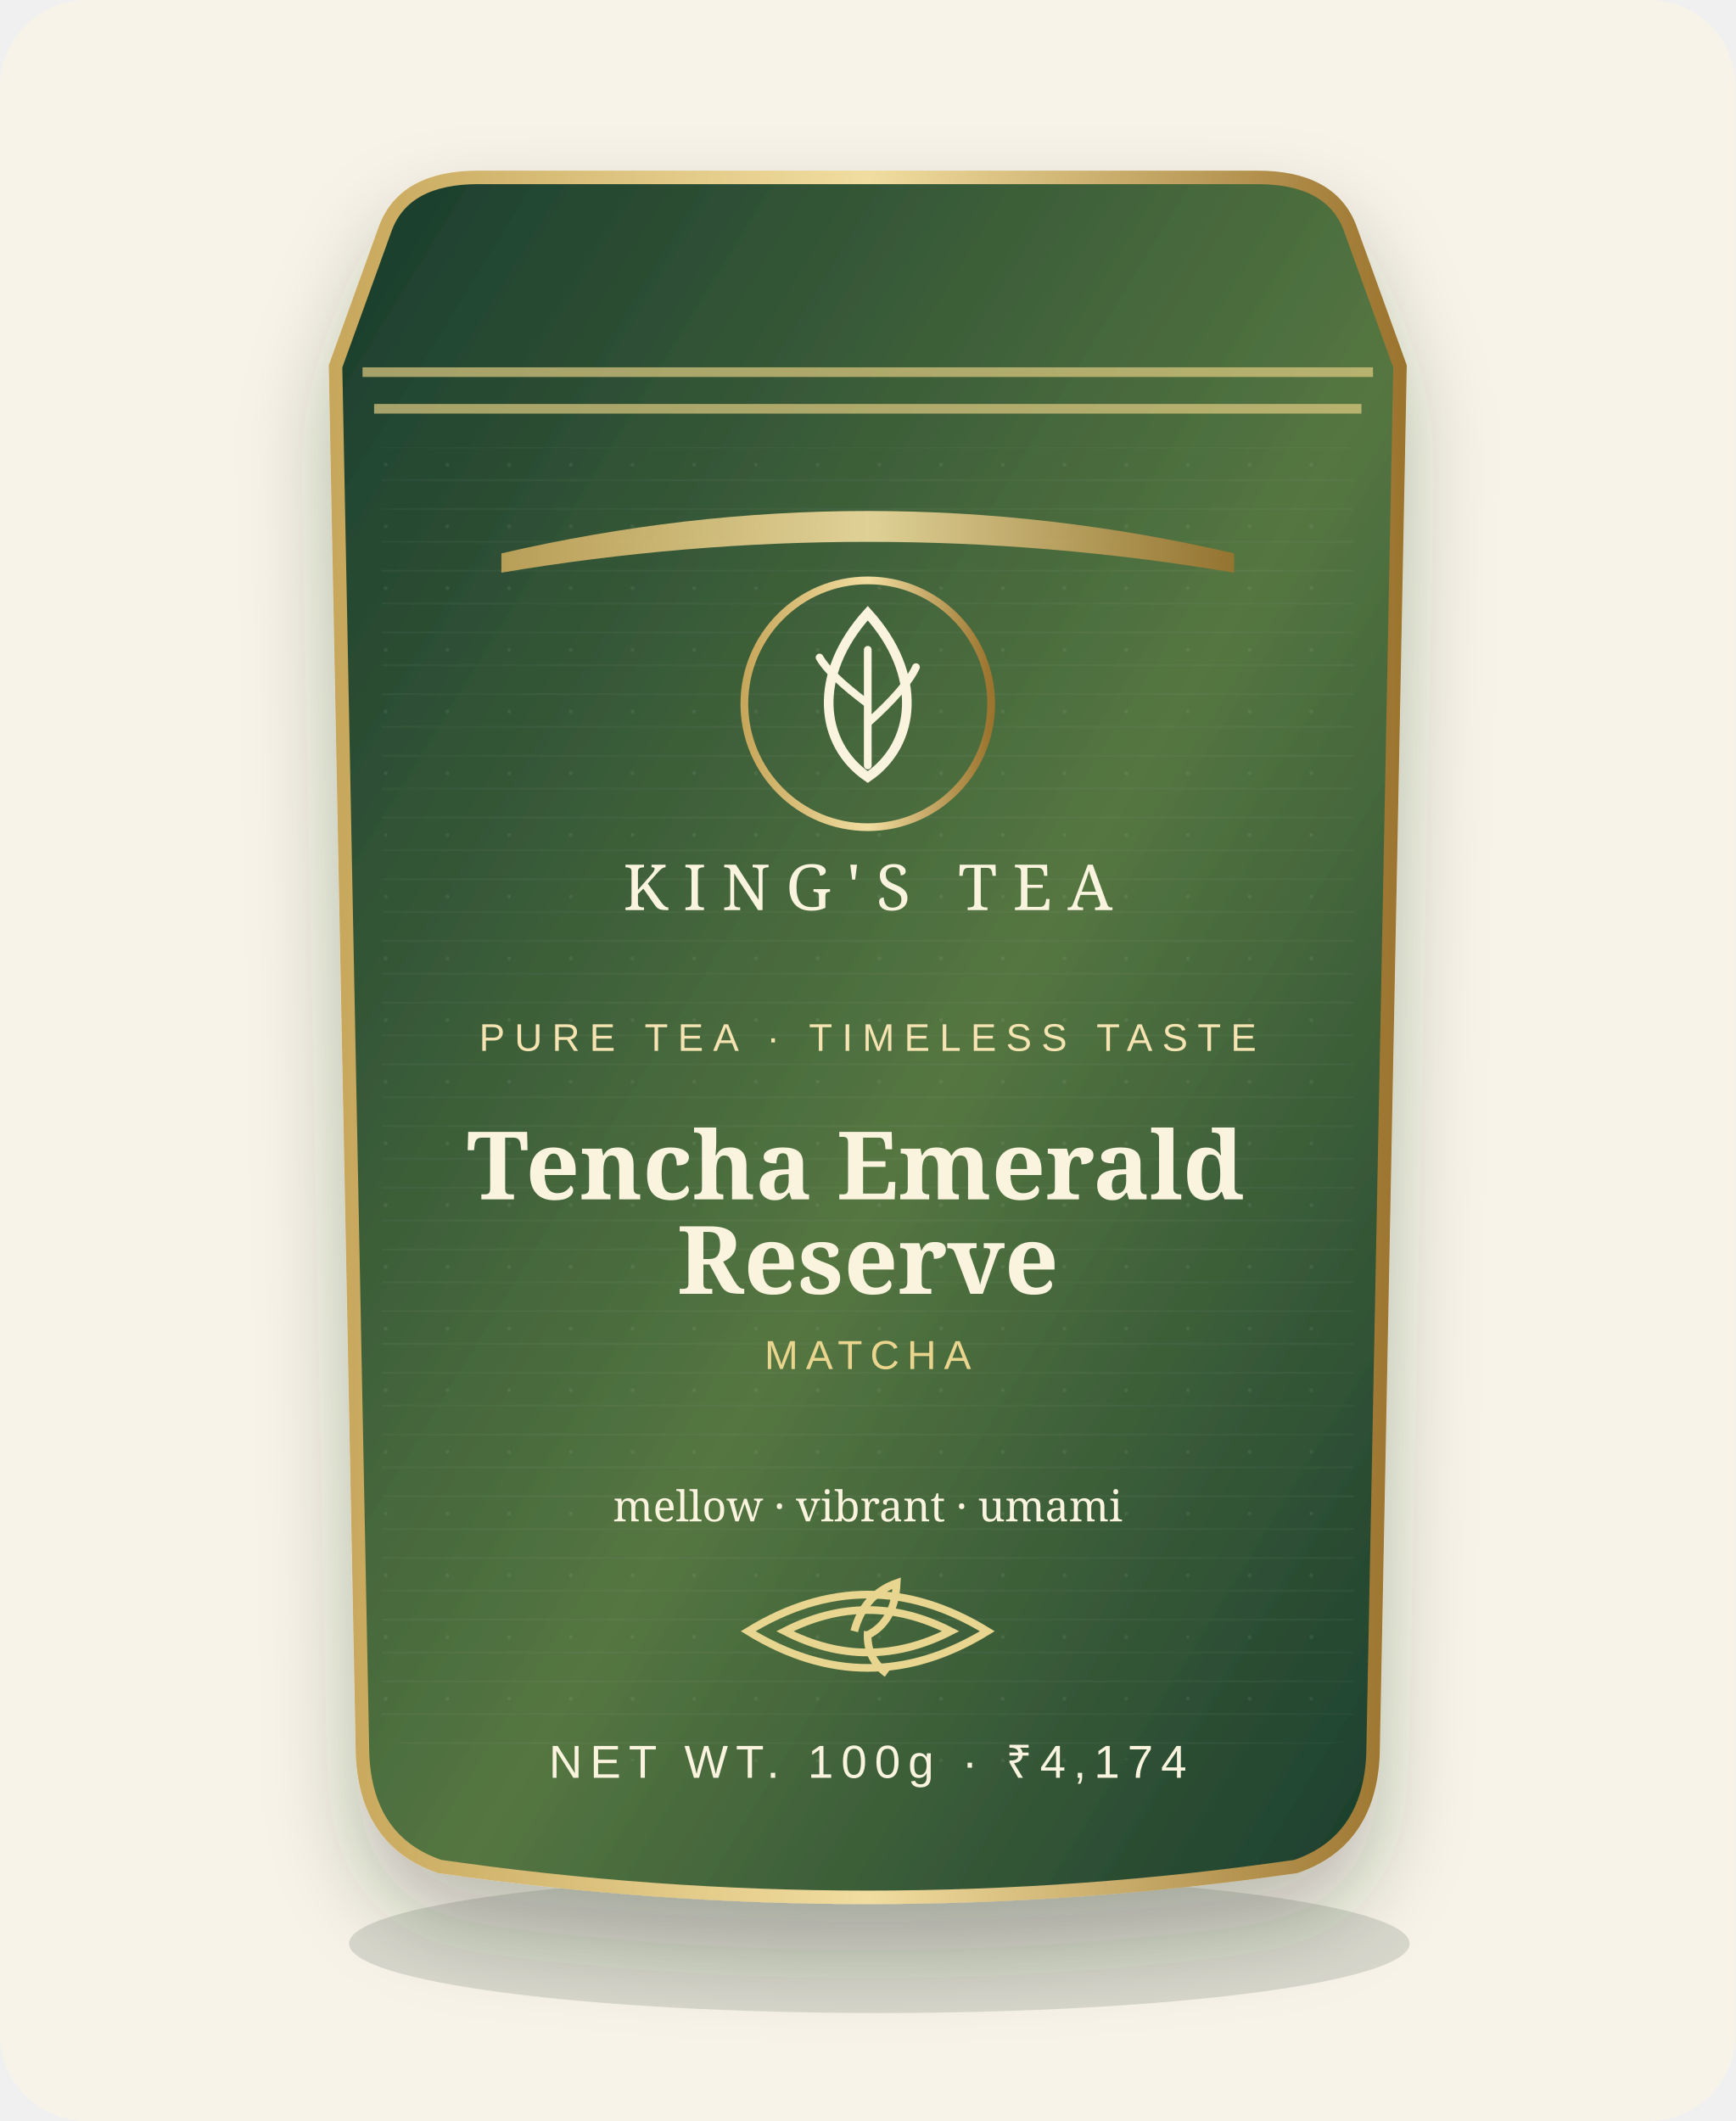
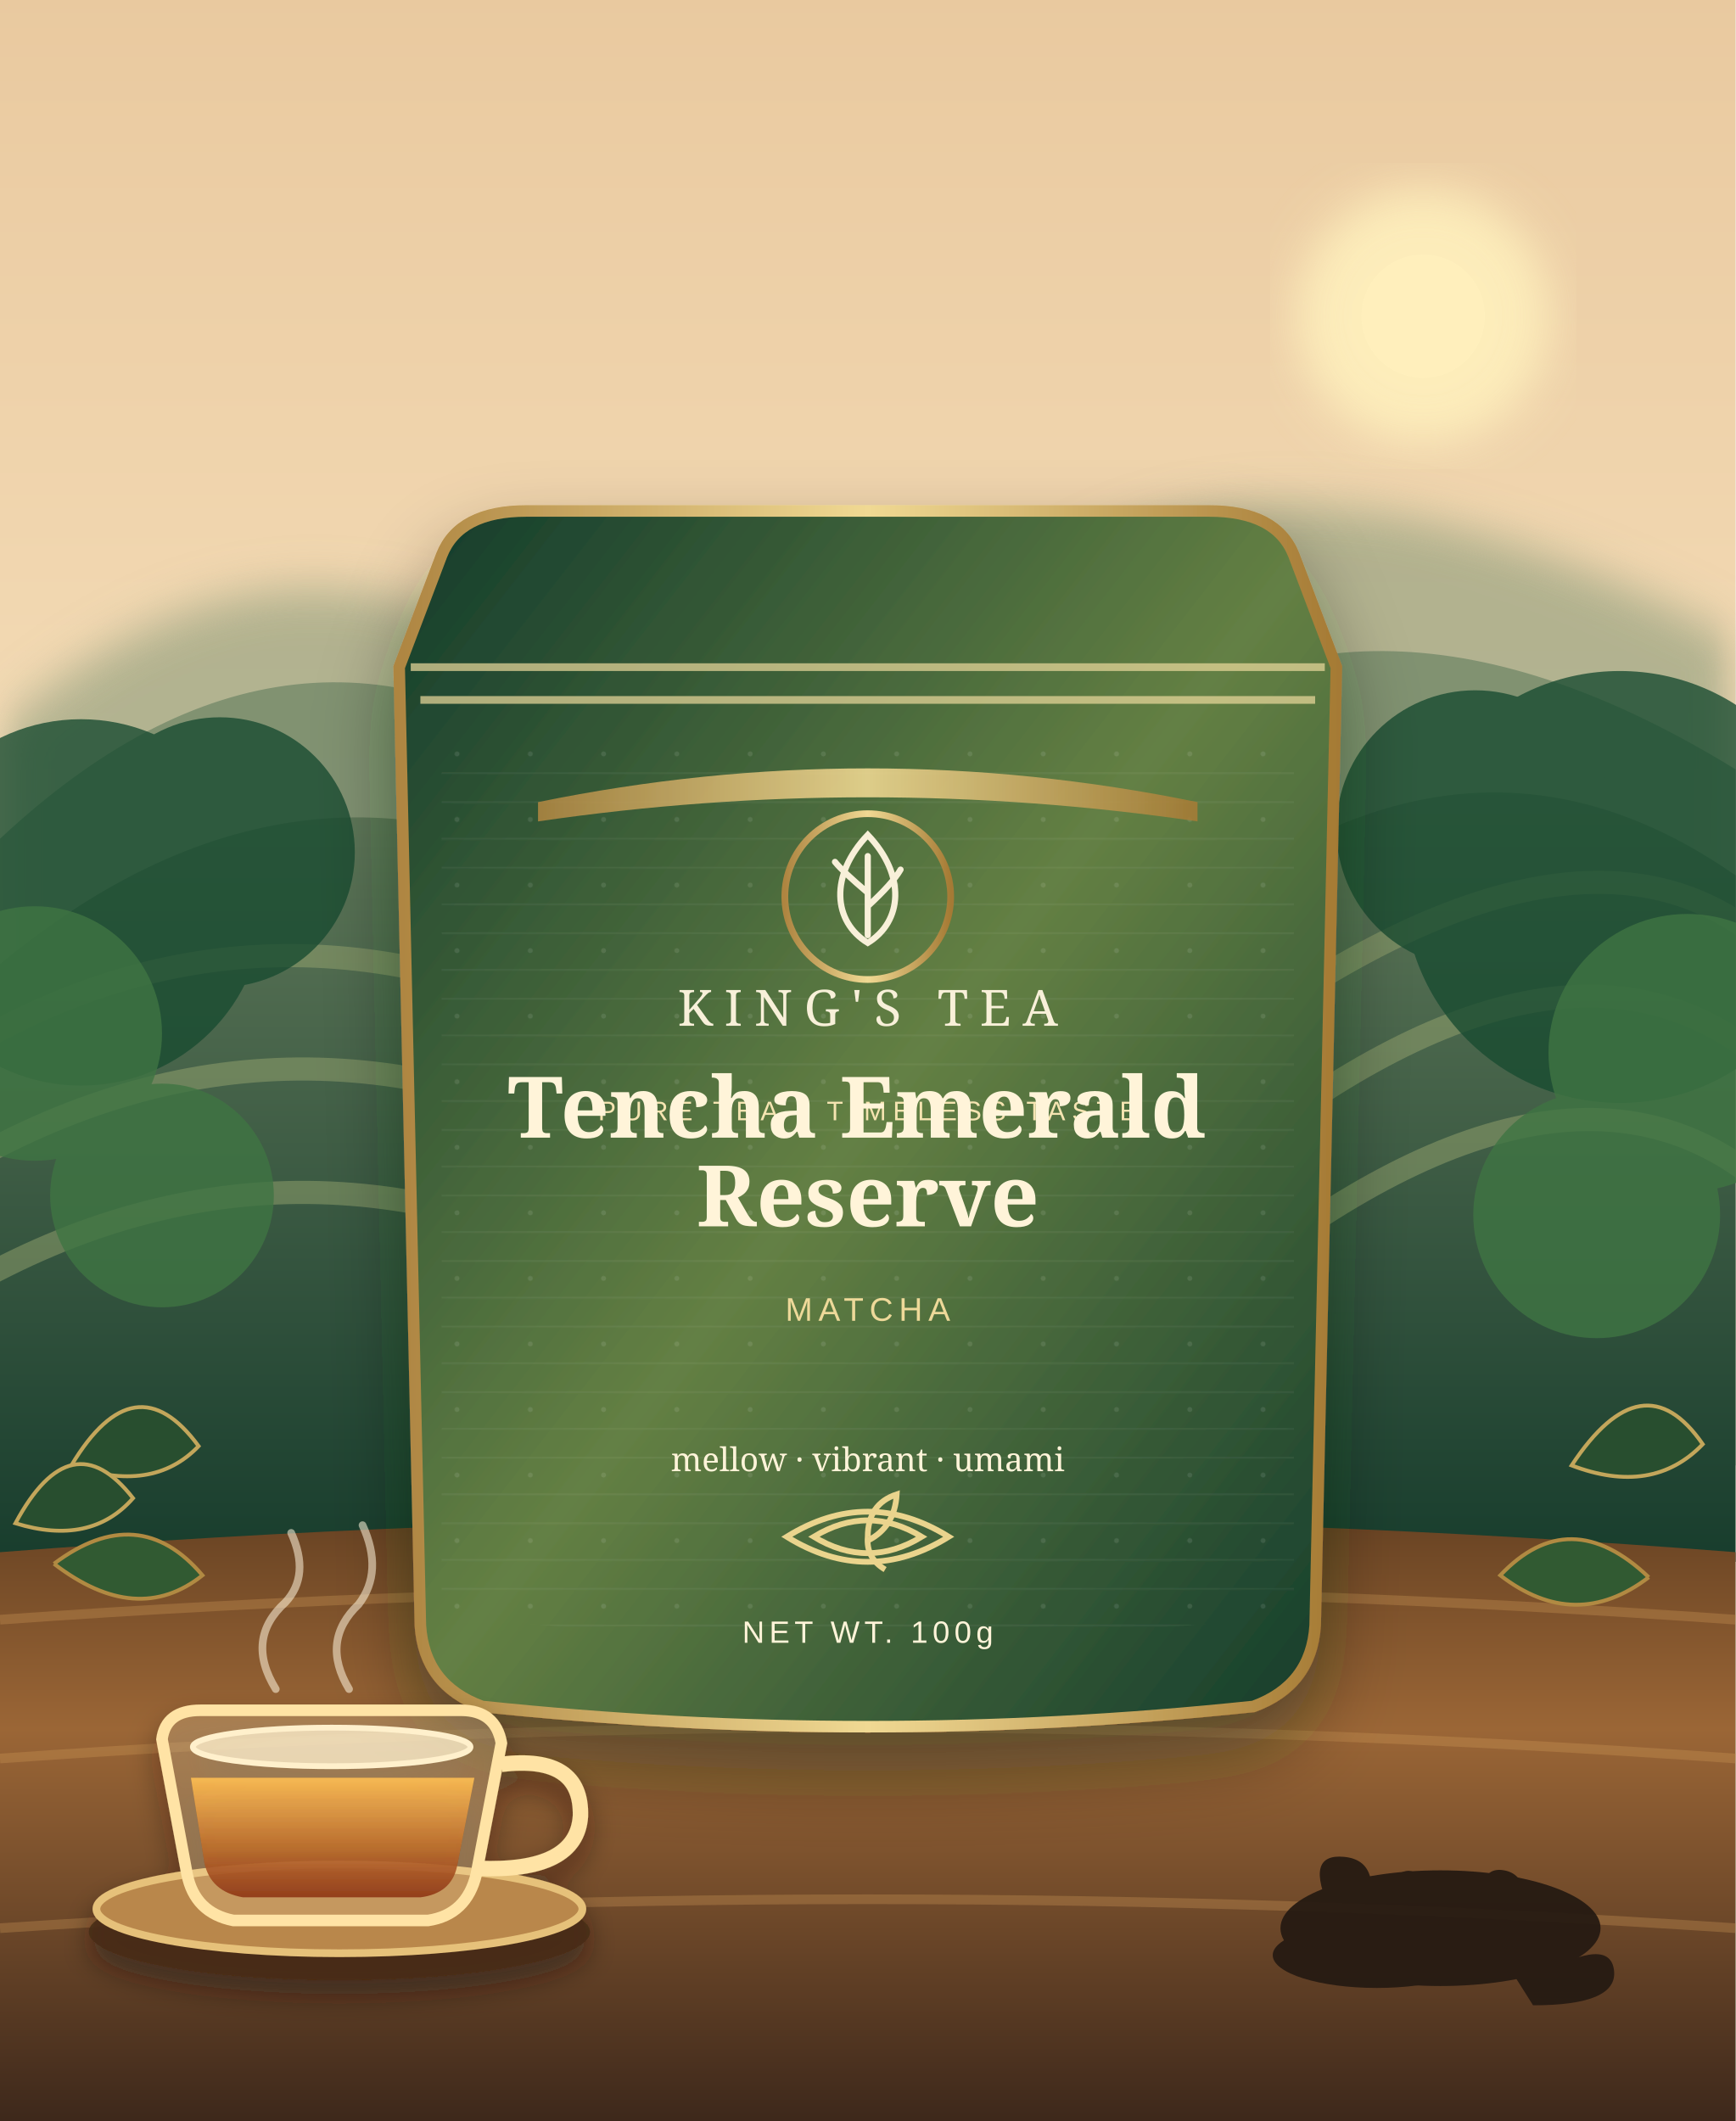
<svg xmlns="http://www.w3.org/2000/svg" width="900" height="1100" viewBox="0 0 900 1100" role="img" aria-labelledby="title desc">
  <defs>
+     <linearGradient id="sky" x2="0" y2="1">
+       <stop stop-color="#e9c99f" />
+       <stop offset=".45" stop-color="#f6dfba" />
+       <stop offset="1" stop-color="#a5b58a" />
+     </linearGradient>
+     <linearGradient id="hills" x2="0" y2="1">
+       <stop stop-color="#61795a" />
+       <stop offset="1" stop-color="#183d2d" />
+     </linearGradient>
    <linearGradient id="pouch" x1="0" y1="0" x2="1" y2="1">
-       <stop stop-color="#183b2d" />
-       <stop offset=".55" stop-color="#557641" />
-       <stop offset="1" stop-color="#183b2d" />
+       <stop stop-color="#123b2b" />
+       <stop offset=".5" stop-color="#648044" />
+       <stop offset="1" stop-color="#123b2b" />
    </linearGradient>
-     <linearGradient id="foil" x1="0" y1="0" x2="1" y2="0">
-       <stop stop-color="#c7a75b" />
-       <stop offset=".5" stop-color="#f1dda0" />
-       <stop offset="1" stop-color="#9b742e" />
+     <linearGradient id="foil" x2="1">
+       <stop stop-color="#ae8541" />
+       <stop offset=".5" stop-color="#f0d993" />
+       <stop offset="1" stop-color="#a57a34" />
    </linearGradient>
+     <linearGradient id="wood" x2="0" y2="1">
+       <stop stop-color="#684323" />
+       <stop offset=".35" stop-color="#9b6636" />
+       <stop offset="1" stop-color="#3d281b" />
+     </linearGradient>
+     <linearGradient id="tea" x2="0" y2="1">
+       <stop stop-color="#ffbf54" />
+       <stop offset="1" stop-color="#8e3515" />
+     </linearGradient>
+     <filter id="soft">
+       <feGaussianBlur stdDeviation="12" />
+     </filter>
    <filter id="shadow" x="-30%" y="-20%" width="160%" height="160%">
-       <feDropShadow dx="0" dy="24" stdDeviation="22" flood-color="#1a2c20" flood-opacity=".28" />
+       <feDropShadow dx="0" dy="20" stdDeviation="20" flood-color="#10271d" flood-opacity=".42" />
    </filter>
-     <pattern id="grain" width="32" height="32" patternUnits="userSpaceOnUse">
-       <path d="M0 8h32M0 25h32" stroke="#fff" stroke-opacity=".035" />
-       <circle cx="8" cy="17" r="1" fill="#fff" fill-opacity=".07" />
+     <filter id="cupShadow" x="-40%" y="-40%" width="180%" height="190%">
+       <feDropShadow dx="0" dy="8" stdDeviation="7" flood-color="#20170e" flood-opacity=".5" />
+     </filter>
+     <pattern id="grain" width="38" height="34" patternUnits="userSpaceOnUse">
+       <path d="M0 8h38M0 27h38" stroke="#fff" stroke-opacity=".045" />
+       <circle cx="9" cy="17" r="1.3" fill="#fff" fill-opacity=".1" />
    </pattern>
  </defs>
-   <rect width="900" height="1100" rx="45" fill="#f7f3e8" />
-   <ellipse cx="456" cy="1008" rx="275" ry="36" fill="#18271f" opacity=".14" />
+   <rect width="900" height="1100" fill="url(#sky)" />
+   <circle cx="738" cy="164" r="66" fill="#fff1bd" opacity=".86" filter="url(#soft)" />
+   <circle cx="738" cy="164" r="32" fill="#fff0bd" opacity=".9" />
+   <path d="M0 378 Q132 260 266 334 T530 307 T900 332 V700 H0Z" fill="#8b9b7a" opacity=".62" filter="url(#soft)" />
+   <path d="M0 435 Q153 292 306 401 Q424 291 574 390 Q708 281 900 399 V760 H0Z" fill="#718768" opacity=".76" />
+   <path d="M0 500 Q162 366 328 468 Q489 354 640 458 Q774 366 900 454 V810 H0Z" fill="url(#hills)" />
+   <g fill="none" stroke="#9eaa72" stroke-width="12" opacity=".46">
+     <path d="M-40 558 Q125 446 310 535 T680 510 T950 530" />
+     <path d="M-40 617 Q135 504 320 595 T680 570 T950 590" />
+     <path d="M-40 681 Q135 568 320 659 T680 634 T950 654" />
+   </g>
+   <g fill="#174a30" opacity=".78">
+     <circle cx="42" cy="468" r="95" />
+     <circle cx="114" cy="442" r="70" />
+     <circle cx="840" cy="460" r="112" />
+     <circle cx="765" cy="430" r="72" />
+   </g>
+   <g fill="#3f7442" opacity=".8">
+     <circle cx="18" cy="536" r="66" />
+     <circle cx="875" cy="546" r="72" />
+     <circle cx="84" cy="620" r="58" />
+     <circle cx="828" cy="630" r="64" />
+   </g>
+   <path d="M0 805 Q450 770 900 805 V1100 H0Z" fill="url(#wood)" />
+   <path d="M0 840 Q450 808 900 840 M0 912 Q450 880 900 912 M0 1000 Q450 970 900 1000" fill="none" stroke="#d19a57" stroke-width="5" opacity=".32" />
+   <path d="M28 811 Q72 778 105 817 Q71 844 28 811 M855 818 Q814 779 778 817 Q817 847 855 818" fill="#315a32" stroke="#b18a42" stroke-width="2" />
+   <g fill="#261a12" opacity=".95">
+     <ellipse cx="747" cy="1000" rx="83" ry="30" />
+     <ellipse cx="714" cy="1014" rx="54" ry="17" />
+     <path d="M690 991q-14-30 7-28t11 34q18-38 30-22t-12 37q35-29 41-9t-43 25q-35 7-34-37Z" />
+     <path d="M771 1002q-8-35 9-32t9 39q21-31 31-15t-21 30q36-20 38-2t-42 18Z" />
+   </g>
  <g filter="url(#shadow)">
-     <path d="M200 118 Q210 92 248 92 H652 Q690 92 700 118 L726 190 L712 910 Q710 955 672 968 Q450 1000 228 968 Q190 955 188 910 L174 190 Z" fill="url(#pouch)" stroke="url(#foil)" stroke-width="7" />
-     <path d="M188 193 H712 M194 212 H706" stroke="#e7cf85" stroke-opacity=".67" stroke-width="5" />
-     <path d="M198 232 H702 V903 Q450 930 198 903 Z" fill="url(#grain)" />
-     <path d="M260 287 Q450 243 640 287 L640 297 Q450 265 260 297Z" fill="url(#foil)" opacity=".9" />
-     <circle cx="450" cy="365" r="64" fill="none" stroke="url(#foil)" stroke-width="4" />
-     <path d="M450 318 C421 350 425 386 450 403 C475 386 479 350 450 318Z" fill="none" stroke="#faf4df" stroke-width="5" />
-     <path d="M450 337 V397 M450 365 Q430 350 425 341 M450 375 Q470 357 475 346" fill="none" stroke="#faf4df" stroke-width="4" stroke-linecap="round" />
-     <text x="450" y="472" text-anchor="middle" font-family="Georgia,serif" font-size="33" letter-spacing="8" fill="#faf4df">KING'S TEA</text>
-     <path d="M310 497 H590" stroke="url(#foil)" stroke-width="3" />
-     <text x="450" y="545" text-anchor="middle" font-family="Arial,sans-serif" font-size="20" letter-spacing="5" fill="#f5e4b1">PURE TEA · TIMELESS TASTE</text>
-     <text text-anchor="middle" font-family="Georgia,serif" font-size="49" font-weight="bold" fill="#faf4df">
-       <tspan x="450" y="622">Tencha Emerald</tspan>
-       <tspan x="450" y="671">Reserve</tspan>
+     <path d="M229 288 Q238 265 273 265 H627 Q662 265 671 288 L693 346 L682 843 Q680 874 650 885 Q450 906 250 885 Q220 874 218 843 L207 346 Z" fill="url(#pouch)" stroke="url(#foil)" stroke-width="6" />
+     <path d="M213 346 H687 M218 363 H682" stroke="#edda9d" stroke-opacity=".7" stroke-width="4" />
+     <path d="M229 383 H671 V838 Q450 861 229 838Z" fill="url(#grain)" />
+     <path d="M279 416 Q450 381 621 416 L621 426 Q450 401 279 426Z" fill="url(#foil)" opacity=".88" />
+     <circle cx="450" cy="465" r="43" fill="none" stroke="url(#foil)" stroke-width="3.5" />
+     <path d="M450 433 C430 454 432 478 450 489 C468 478 470 454 450 433Z M450 444 V485 M450 463 Q437 452 433 447 M450 470 Q463 458 467 451" fill="none" stroke="#f8f0d9" stroke-width="3.2" stroke-linecap="round" />
+     <text x="450" y="532" text-anchor="middle" font-family="Georgia,serif" font-size="26" letter-spacing="6" fill="#f8f0d9">KING'S TEA</text>
+     <path d="M328 550 H572" stroke="url(#foil)" stroke-width="2.5" />
+     <text x="450" y="581" text-anchor="middle" font-family="Arial,sans-serif" font-size="14" letter-spacing="3.4" fill="#f5e4b1">PURE TEA · TIMELESS TASTE</text>
+     <text text-anchor="middle" font-family="Georgia,serif" font-size="44" font-weight="bold" fill="#fff4d9">
+       <tspan x="450" y="590">Tencha Emerald</tspan>
+       <tspan x="450" y="636">Reserve</tspan>
    </text>
-     <text x="450" y="710" text-anchor="middle" font-family="Arial,sans-serif" font-size="21" letter-spacing="4" fill="#ead58e">MATCHA</text>
-     <path d="M295 741 H605" stroke="url(#foil)" stroke-width="2" opacity=".85" />
-     <text x="450" y="789" text-anchor="middle" font-family="Georgia,serif" font-size="22" fill="#faf4df">mellow · vibrant · umami</text>
-     <g transform="translate(450 846)" fill="none" stroke="#e8d58f" stroke-width="4">
-       <path d="M-62 0 Q0 -38 62 0 Q0 38 -62 0Z" />
-       <path d="M-43 0 Q0 -22 43 0 Q0 22 -43 0Z" />
-       <path d="M-7 0 Q-2 -19 15 -25 Q14 -5 0 2 M0 0 Q-1 14 10 22" />
+     <text x="450" y="685" text-anchor="middle" font-family="Arial,sans-serif" font-size="17" letter-spacing="3" fill="#eed999">MATCHA</text>
+     <path d="M327 728 H573" stroke="url(#foil)" stroke-width="2" opacity=".88" />
+     <text x="450" y="763" text-anchor="middle" font-family="Georgia,serif" font-size="17" fill="#fff4d9">mellow  ·  vibrant  ·  umami</text>
+     <g transform="translate(450 797)" fill="none" stroke="#ead48d" stroke-width="3">
+       <path d="M-42 0 Q0 -26 42 0 Q0 26 -42 0Z" />
+       <path d="M-28 0 Q0 -17 28 0 Q0 17 -28 0Z" />
+       <path d="M0 0 Q0 -17 15 -22 Q14 -5 0 2 M0 0 Q-1 11 9 17" />
    </g>
-     <text x="450" y="922" text-anchor="middle" font-family="Arial,sans-serif" font-size="24" letter-spacing="4" fill="#faf4df">NET WT. 100g  ·  ₹4,174</text>
+     <text x="450" y="852" text-anchor="middle" font-family="Arial,sans-serif" font-size="16" letter-spacing="2.4" fill="#fff4d9">NET WT. 100g</text>
+   </g>
+   <g filter="url(#cupShadow)">
+     <ellipse cx="176" cy="1002" rx="130" ry="25" fill="#4a2d18" opacity=".9" />
+     <ellipse cx="176" cy="990" rx="126" ry="23" fill="#b9874b" stroke="#e6c17a" stroke-width="4" />
+     <path d="M84 902 Q86 887 104 887 H239 Q257 887 260 904 L247 972 Q242 993 222 996 H121 Q101 992 97 972Z" fill="#f5ddaa" fill-opacity=".2" stroke="#ffe3a5" stroke-width="6" />
+     <path d="M99 922 H246 L237 968 Q234 982 218 984 H126 Q109 981 106 966Z" fill="url(#tea)" opacity=".9" />
+     <path d="M260 915 Q302 910 301 942 Q299 971 248 969" fill="none" stroke="#ffe3a5" stroke-width="8" />
+     <ellipse cx="172" cy="906" rx="72" ry="10" fill="#fff0cc" fill-opacity=".75" stroke="#fff0cc" stroke-width="3" />
+   </g>
+   <g fill="none" stroke="#fff4dc" stroke-width="4" stroke-linecap="round" opacity=".55">
+     <path d="M143 876 Q127 850 148 831 Q161 817 151 795" />
+     <path d="M181 876 Q166 851 186 832 Q199 815 188 791" />
+   </g>
+   <g fill="#284e2f" stroke="#c3a65b" stroke-width="2">
+     <path d="M37 760 Q70 705 103 750 Q79 775 37 760Z" />
+     <path d="M8 790 Q37 736 69 777 Q47 802 8 790Z" />
+     <path d="M815 760 Q852 704 883 749 Q857 776 815 760Z" />
  </g>
</svg>
